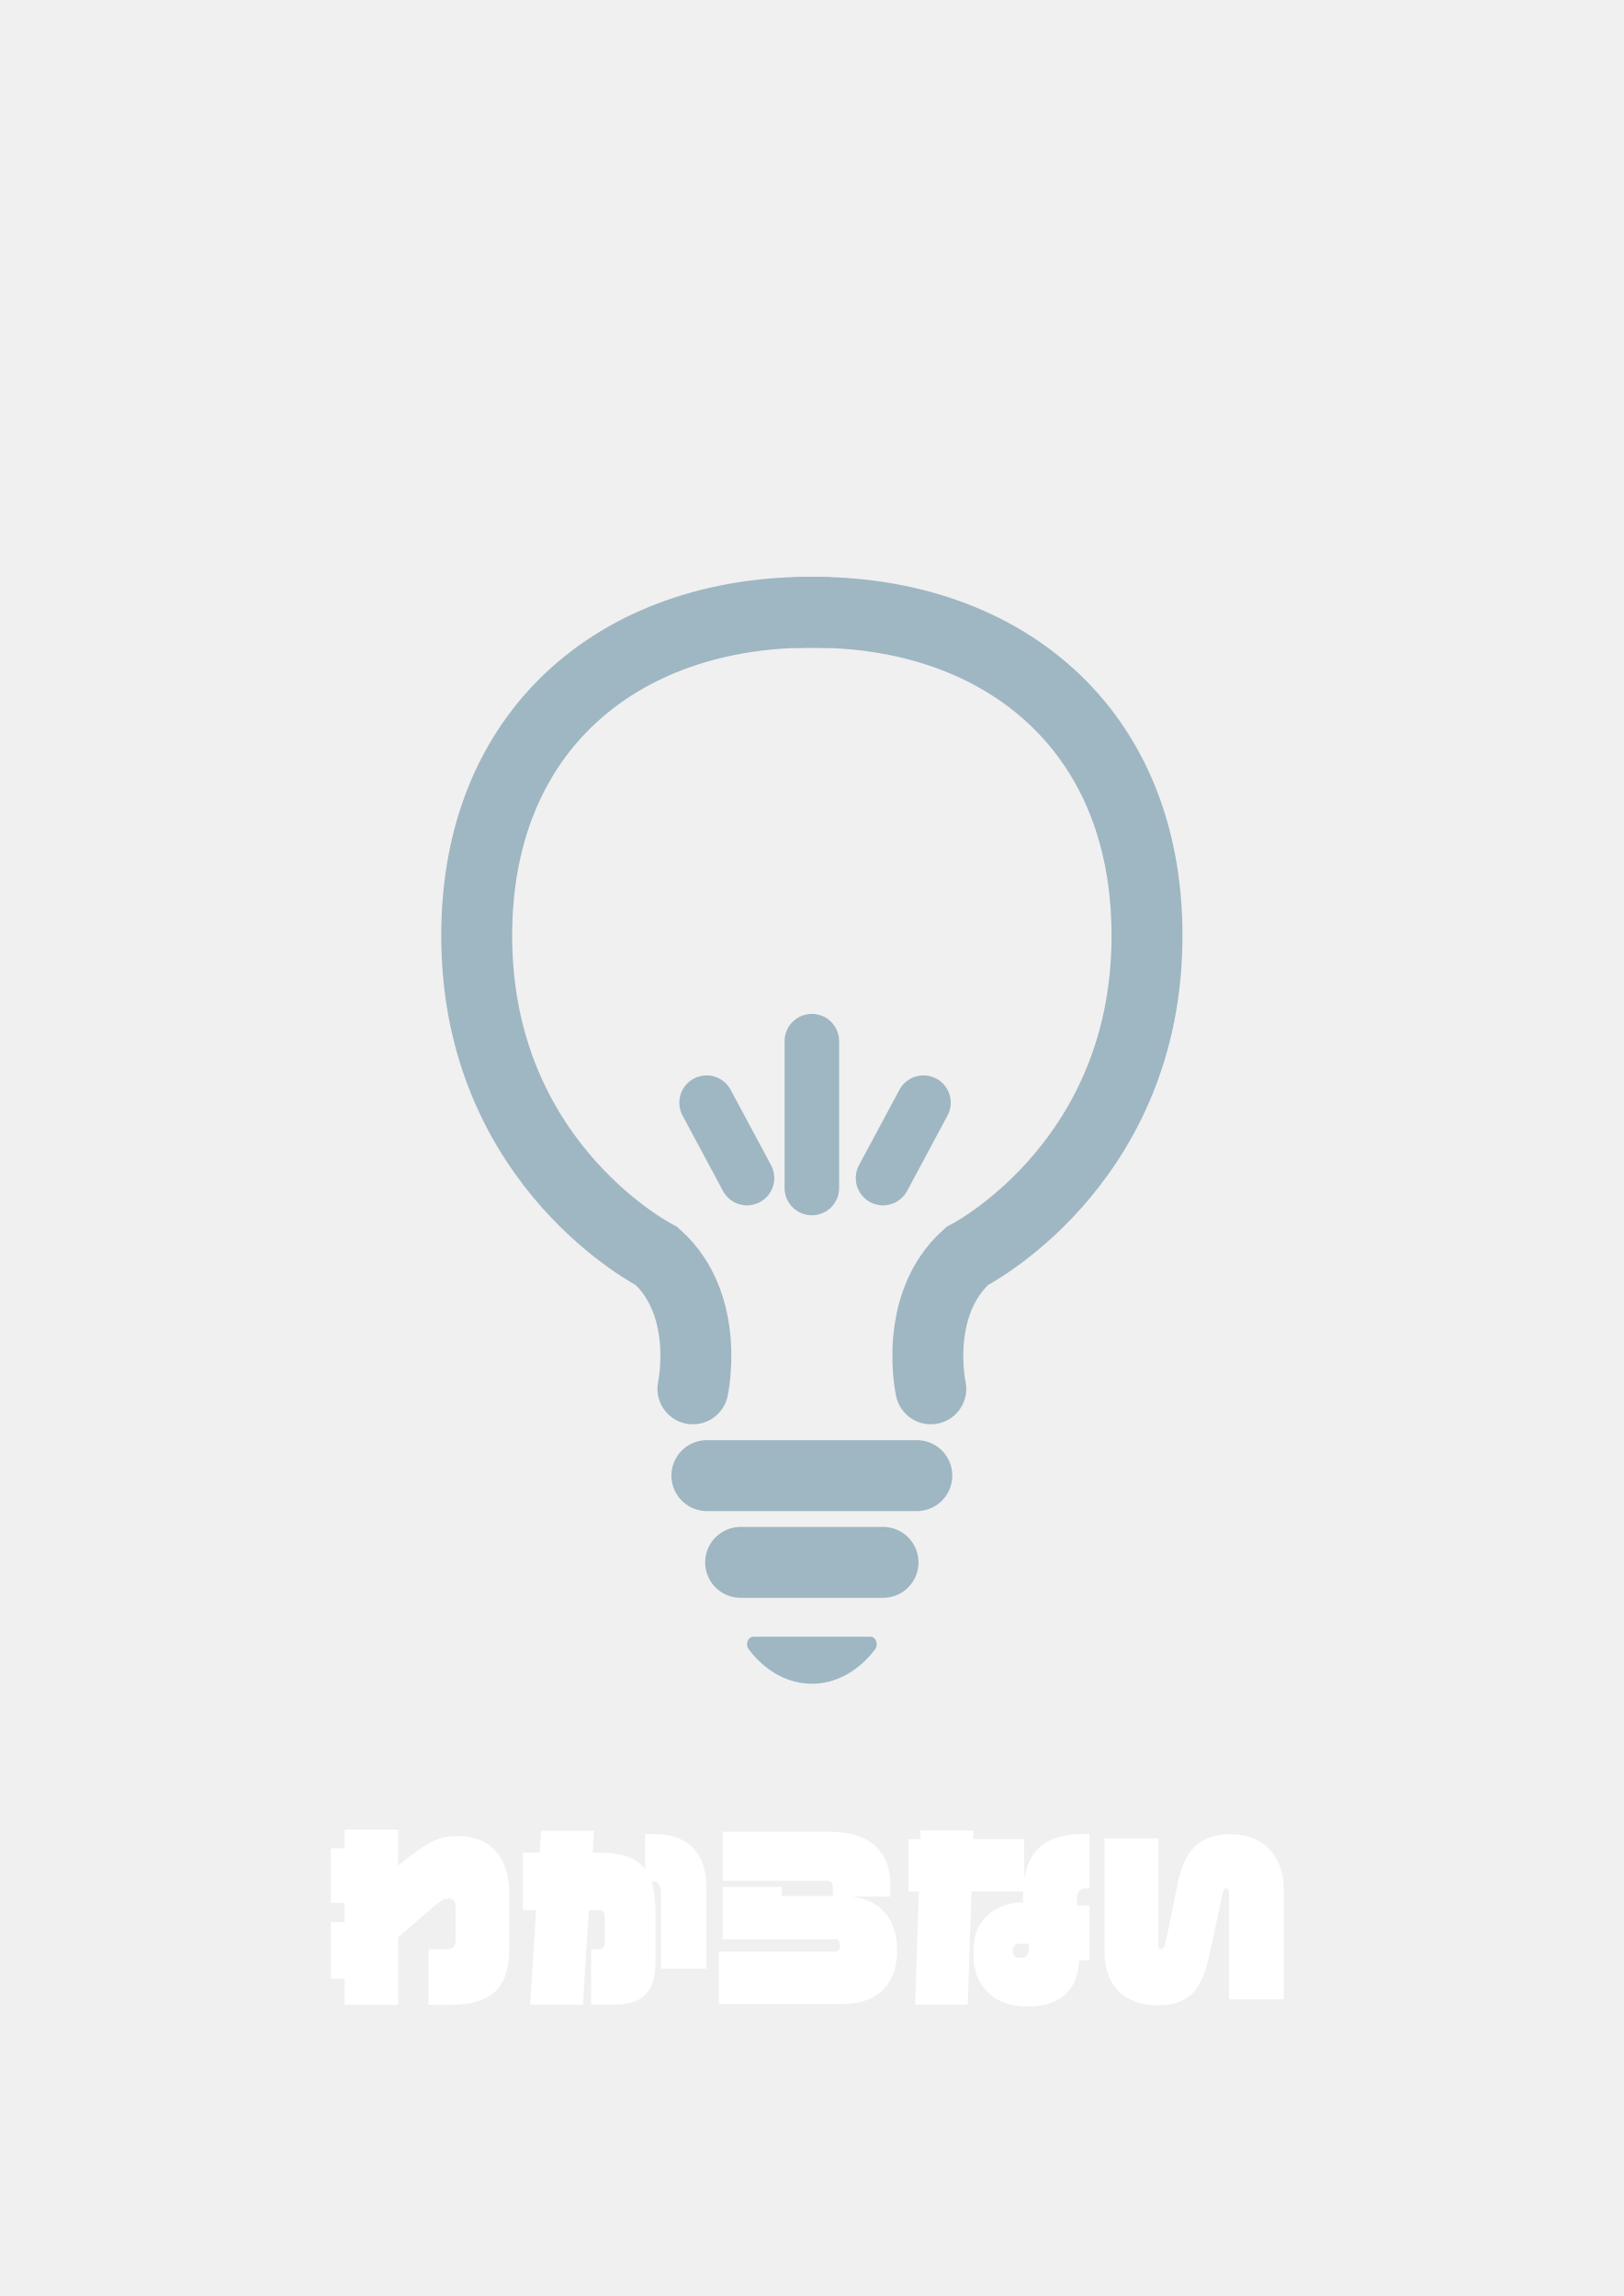
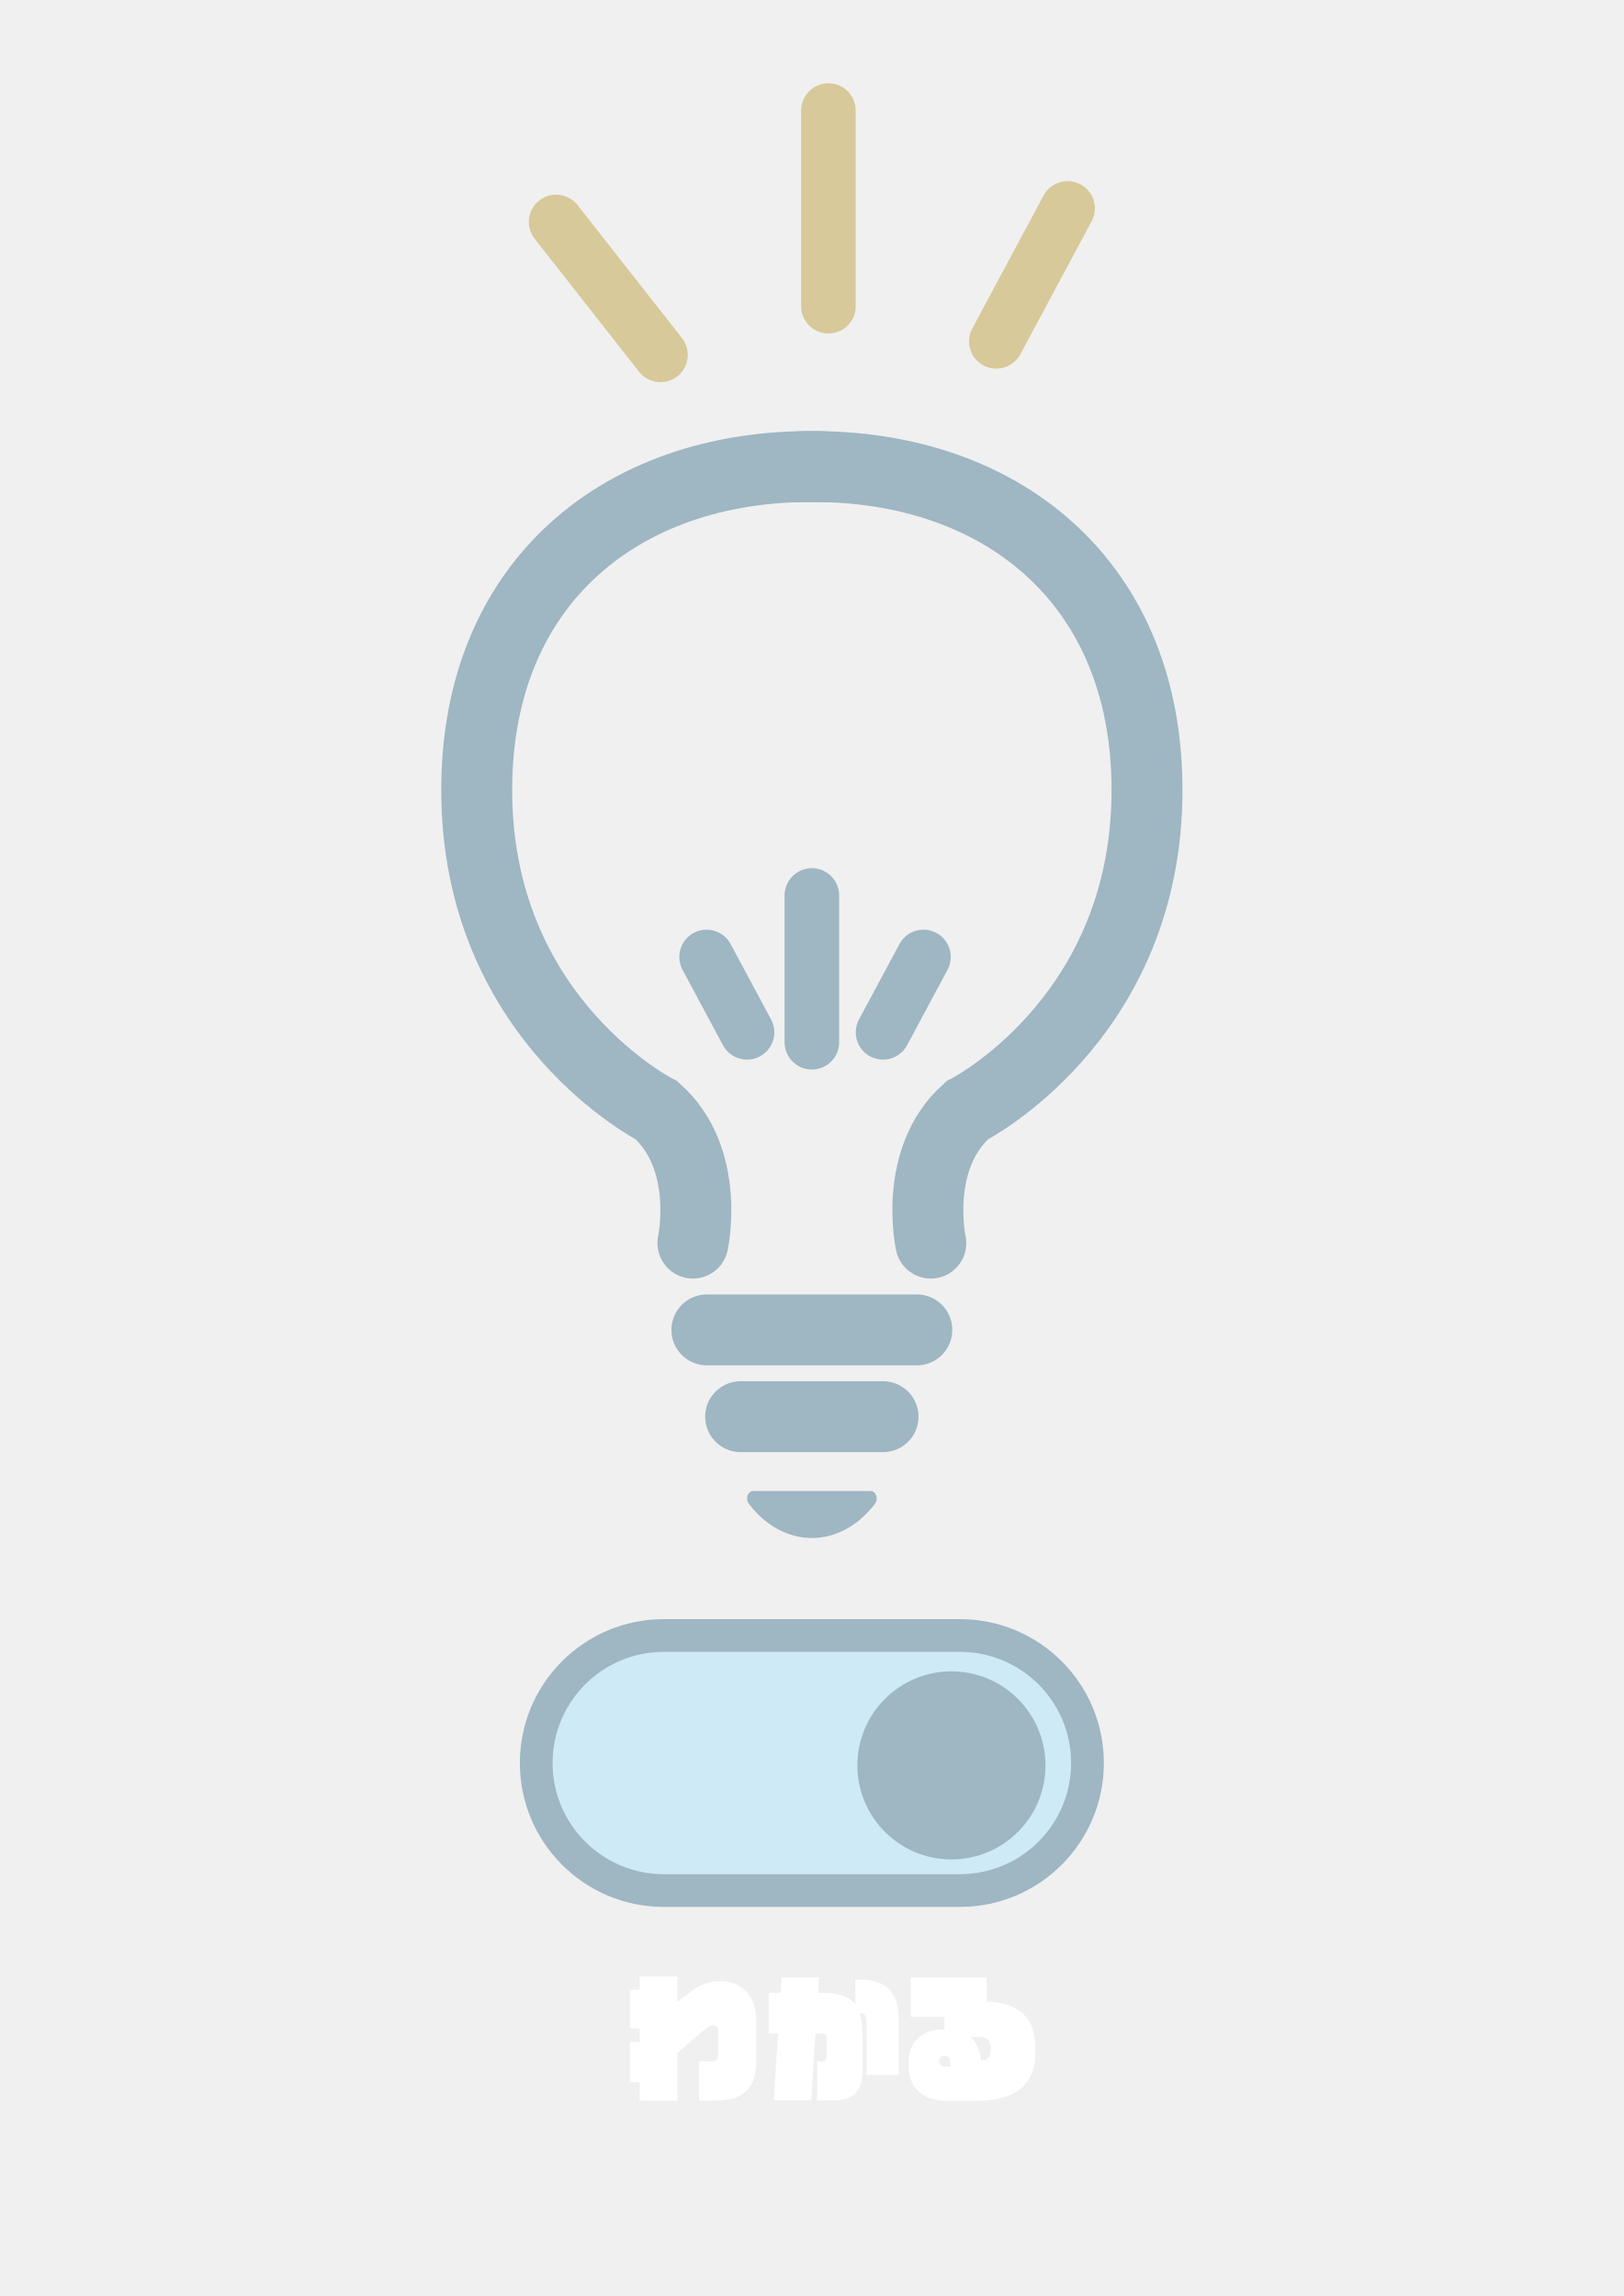
<svg xmlns="http://www.w3.org/2000/svg" id="_レイヤー_1" data-name="レイヤー 1" viewBox="0 0 595.28 841.89">
  <defs>
    <style>
      .cls-1 {
+         stroke: #d8c99a;
+       }
+ 
+       .cls-1, .cls-2 {
        stroke-width: 20px;
      }

-       .cls-1, .cls-2 {
-         fill: none;
-         stroke: #9fb6c3;
-         stroke-linecap: round;
+       .cls-1, .cls-2, .cls-3, .cls-4 {
        stroke-miterlimit: 10;
      }

-       .cls-2 {
+       .cls-1, .cls-2, .cls-4 {
+         fill: none;
+         stroke-linecap: round;
+       }
+ 
+       .cls-2, .cls-3, .cls-4 {
+         stroke: #9fb6c3;
+       }
+ 
+       .cls-3 {
+         fill: #ceeaf6;
+         stroke-width: 12px;
+       }
+ 
+       .cls-4 {
        stroke-width: 26px;
      }

-       .cls-3 {
+       .cls-5 {
        fill: #9fb6c3;
      }

-       .cls-3, .cls-4 {
+       .cls-5, .cls-6 {
        stroke-width: 0px;
      }

-       .cls-4 {
+       .cls-6 {
        fill: #fff;
      }
    </style>
  </defs>
  <g>
-     <line class="cls-2" x1="271.53" y1="572.89" x2="323.74" y2="572.89" />
-     <path class="cls-3" d="m276.18,600.14h42.95c1.99,0,3.03,2.85,1.69,4.62h0c-12.74,16.83-33.59,16.83-46.33,0h0c-1.34-1.77-.3-4.62,1.69-4.62Z" />
-     <line class="cls-2" x1="259.15" y1="541.07" x2="336.12" y2="541.07" />
-     <path class="cls-2" d="m254.03,509.25s6.73-30.79-13.32-48.69c0,0-63.73-32.22-65.88-113.13-2.15-80.91,54.66-125.23,127.77-122.83" />
-     <path class="cls-2" d="m341.25,509.25s-6.73-30.79,13.32-48.69c0,0,63.73-32.22,65.88-113.13,2.15-80.91-54.66-125.23-127.77-122.83" />
-     <line class="cls-1" x1="259.05" y1="404.33" x2="273.87" y2="431.97" />
-     <line class="cls-1" x1="297.64" y1="381.77" x2="297.64" y2="435.61" />
-     <line class="cls-1" x1="338.56" y1="404.33" x2="323.74" y2="431.97" />
+     <line class="cls-4" x1="271.53" y1="519.46" x2="323.74" y2="519.46" />
+     <path class="cls-5" d="m276.18,546.71h42.95c1.99,0,3.03,2.85,1.69,4.62h0c-12.74,16.83-33.59,16.83-46.33,0h0c-1.34-1.77-.3-4.62,1.69-4.62Z" />
+     <line class="cls-4" x1="259.15" y1="487.64" x2="336.12" y2="487.64" />
+     <path class="cls-4" d="m254.03,455.82s6.73-30.79-13.32-48.69c0,0-63.73-32.22-65.88-113.13-2.15-80.91,54.66-125.23,127.77-122.83" />
+     <path class="cls-4" d="m341.25,455.82s-6.73-30.79,13.32-48.69c0,0,63.73-32.22,65.88-113.13,2.15-80.91-54.66-125.23-127.77-122.83" />
+     <line class="cls-2" x1="259.05" y1="350.89" x2="273.87" y2="378.54" />
+     <line class="cls-2" x1="297.64" y1="328.34" x2="297.64" y2="382.18" />
+     <line class="cls-2" x1="338.56" y1="350.89" x2="323.74" y2="378.54" />
  </g>
  <g>
-     <path class="cls-4" d="m165.31,735.11h-8.21v-20.31h6.34c2.02,0,3.6-.72,3.6-3.24v-12.31c0-1.58-.58-3.17-2.52-3.17-1.8,0-3.1.86-8.5,5.54l-10.08,8.78v24.7h-19.59v-9.5h-5.04v-20.81h5.04v-7.06h-5.04v-20.02h5.04v-6.84h19.59v13.18l4.32-3.38c6.48-5.04,10.73-7.42,17.28-7.42,14.76,0,19.15,10.66,19.15,20.95v20.52c0,14.04-6.48,20.38-21.39,20.38Z" />
-     <path class="cls-4" d="m242.35,721.86v-27.36c0-3.02-.94-4.61-2.81-4.61h-.65c1.08,3.38,1.44,7.56,1.44,12.53v16.71c0,9.58-3.46,15.91-14.62,15.91h-9v-20.23h2.59c1.58,0,2.38-.58,2.38-2.59v-9.72c0-1.66-.86-2.09-2.09-2.09h-3.67l-2.23,34.64h-19.37l2.23-34.64h-4.82v-21.1h6.19l.5-7.99h19.37l-.5,7.99h1.87c9,0,14.33,2.02,17.35,5.98v-12.75h3.74c12.82,0,18.72,7.99,18.72,19.37v29.96h-16.63Z" />
-     <path class="cls-4" d="m308.81,734.83h-45.29v-19.23h42.48c1.44,0,1.94-.65,1.94-2.38,0-1.3-.43-2.16-1.94-2.16h-41.04v-19.15h21.6v3.31h18.79v-3.24c0-1.44-.79-2.38-2.38-2.38h-38.02v-17.93h39.03c19.3,0,22.39,11.81,22.39,18.94v4.82h-13.9c10.22,1.3,16.42,8.06,16.42,19.8,0,12.82-7.63,19.59-20.09,19.59Z" />
-     <path class="cls-4" d="m395.64,718.77c-.36,10.22-6.41,16.92-18.51,16.92h-1.37c-10.51,0-18.87-6.77-18.87-18.79v-1.87c0-10.87,7.78-17.35,18.15-17.5v-1.8c0-.72.07-1.44.07-2.16h-18.94l-1.37,41.48h-19.3l1.37-41.48h-3.82v-19.23h4.39l.07-3.17h19.37l-.07,3.17h18.65v14.98c1.66-10.8,7.92-16.85,21.46-16.85h2.52v19.95h-1.22c-2.52,0-3.38,1.37-3.38,3.82v2.45h4.61v20.09h-3.82Zm-18.43-6.05h-3.53c-1.51,0-2.38,1.15-2.38,2.23v.72c0,1.51,1.01,2.23,2.38,2.23h.72c1.73,0,2.81-1.22,2.81-3.31v-1.87Z" />
-     <path class="cls-4" d="m450.58,733.1v-38.74c0-1.66-.5-1.94-1.15-1.94-.58,0-.94.79-1.08,1.44l-5.11,23.55c-2.59,11.88-6.98,17.86-18.79,17.86s-19.51-6.7-19.51-19.8v-41.4h19.73v38.52c0,1.8.36,2.09.94,2.09.65,0,1.3-.29,1.73-2.52l4.46-21.67c2.38-11.38,7.42-17.93,19.15-17.93,12.67,0,19.66,8.5,19.66,19.87v40.68h-20.02Z" />
+     <line class="cls-1" x1="203.88" y1="81.38" x2="242.15" y2="130.13" />
+     <line class="cls-1" x1="303.71" y1="40.53" x2="303.71" y2="112.29" />
+     <line class="cls-1" x1="391.4" y1="76.41" x2="365.27" y2="125.17" />
+   </g>
+   <rect class="cls-3" x="196.59" y="599.7" width="202.1" height="93.52" rx="46.76" ry="46.76" />
+   <circle class="cls-5" cx="348.81" cy="647.33" r="34.48" />
+   <g>
+     <path class="cls-6" d="m262.09,770.23h-5.81v-14.38h4.49c1.43,0,2.55-.51,2.55-2.29v-8.72c0-1.12-.41-2.24-1.78-2.24-1.28,0-2.19.61-6.02,3.93l-7.14,6.22v17.49h-13.87v-6.73h-3.57v-14.74h3.57v-5h-3.57v-14.18h3.57v-4.84h13.87v9.33l3.06-2.4c4.59-3.57,7.6-5.25,12.24-5.25,10.45,0,13.56,7.55,13.56,14.84v14.53c0,9.94-4.59,14.43-15.15,14.43Z" />
+     <path class="cls-6" d="m317.68,760.85v-19.38c0-2.14-.66-3.26-1.99-3.26h-.46c.77,2.4,1.02,5.35,1.02,8.87v11.83c0,6.78-2.45,11.27-10.35,11.27h-6.37v-14.33h1.84c1.12,0,1.68-.41,1.68-1.84v-6.88c0-1.17-.61-1.48-1.48-1.48h-2.6l-1.58,24.53h-13.72l1.58-24.53h-3.42v-14.94h4.39l.36-5.66h13.72l-.36,5.66h1.33c6.38,0,10.15,1.43,12.29,4.23v-9.03h2.65c9.08,0,13.26,5.66,13.26,13.72v21.21h-11.78Z" />
+     <path class="cls-6" d="m357.97,770.33h-10.81c-8.82,0-14.07-4.95-14.07-12.75v-1.94c0-7.09,5.66-11.47,12.19-11.47h.97v-4.64h-12.34v-14.43h27.84v8.82c12.95.46,17.85,6.88,17.85,17.08v1.94c0,9.43-5.3,17.39-21.62,17.39Zm-9.59-14.43c0-1.27-.87-2.04-1.63-2.04h-.46c-1.17,0-1.99.76-1.99,1.89s.76,1.99,2.24,1.99h1.84v-1.84Zm10.76-8.97h-3.26c2.24,2.14,3.52,5.25,3.77,8.62h.1c2.55,0,3.52-1.68,3.52-4.44,0-2.29-.97-4.18-4.13-4.18Z" />
  </g>
</svg>
